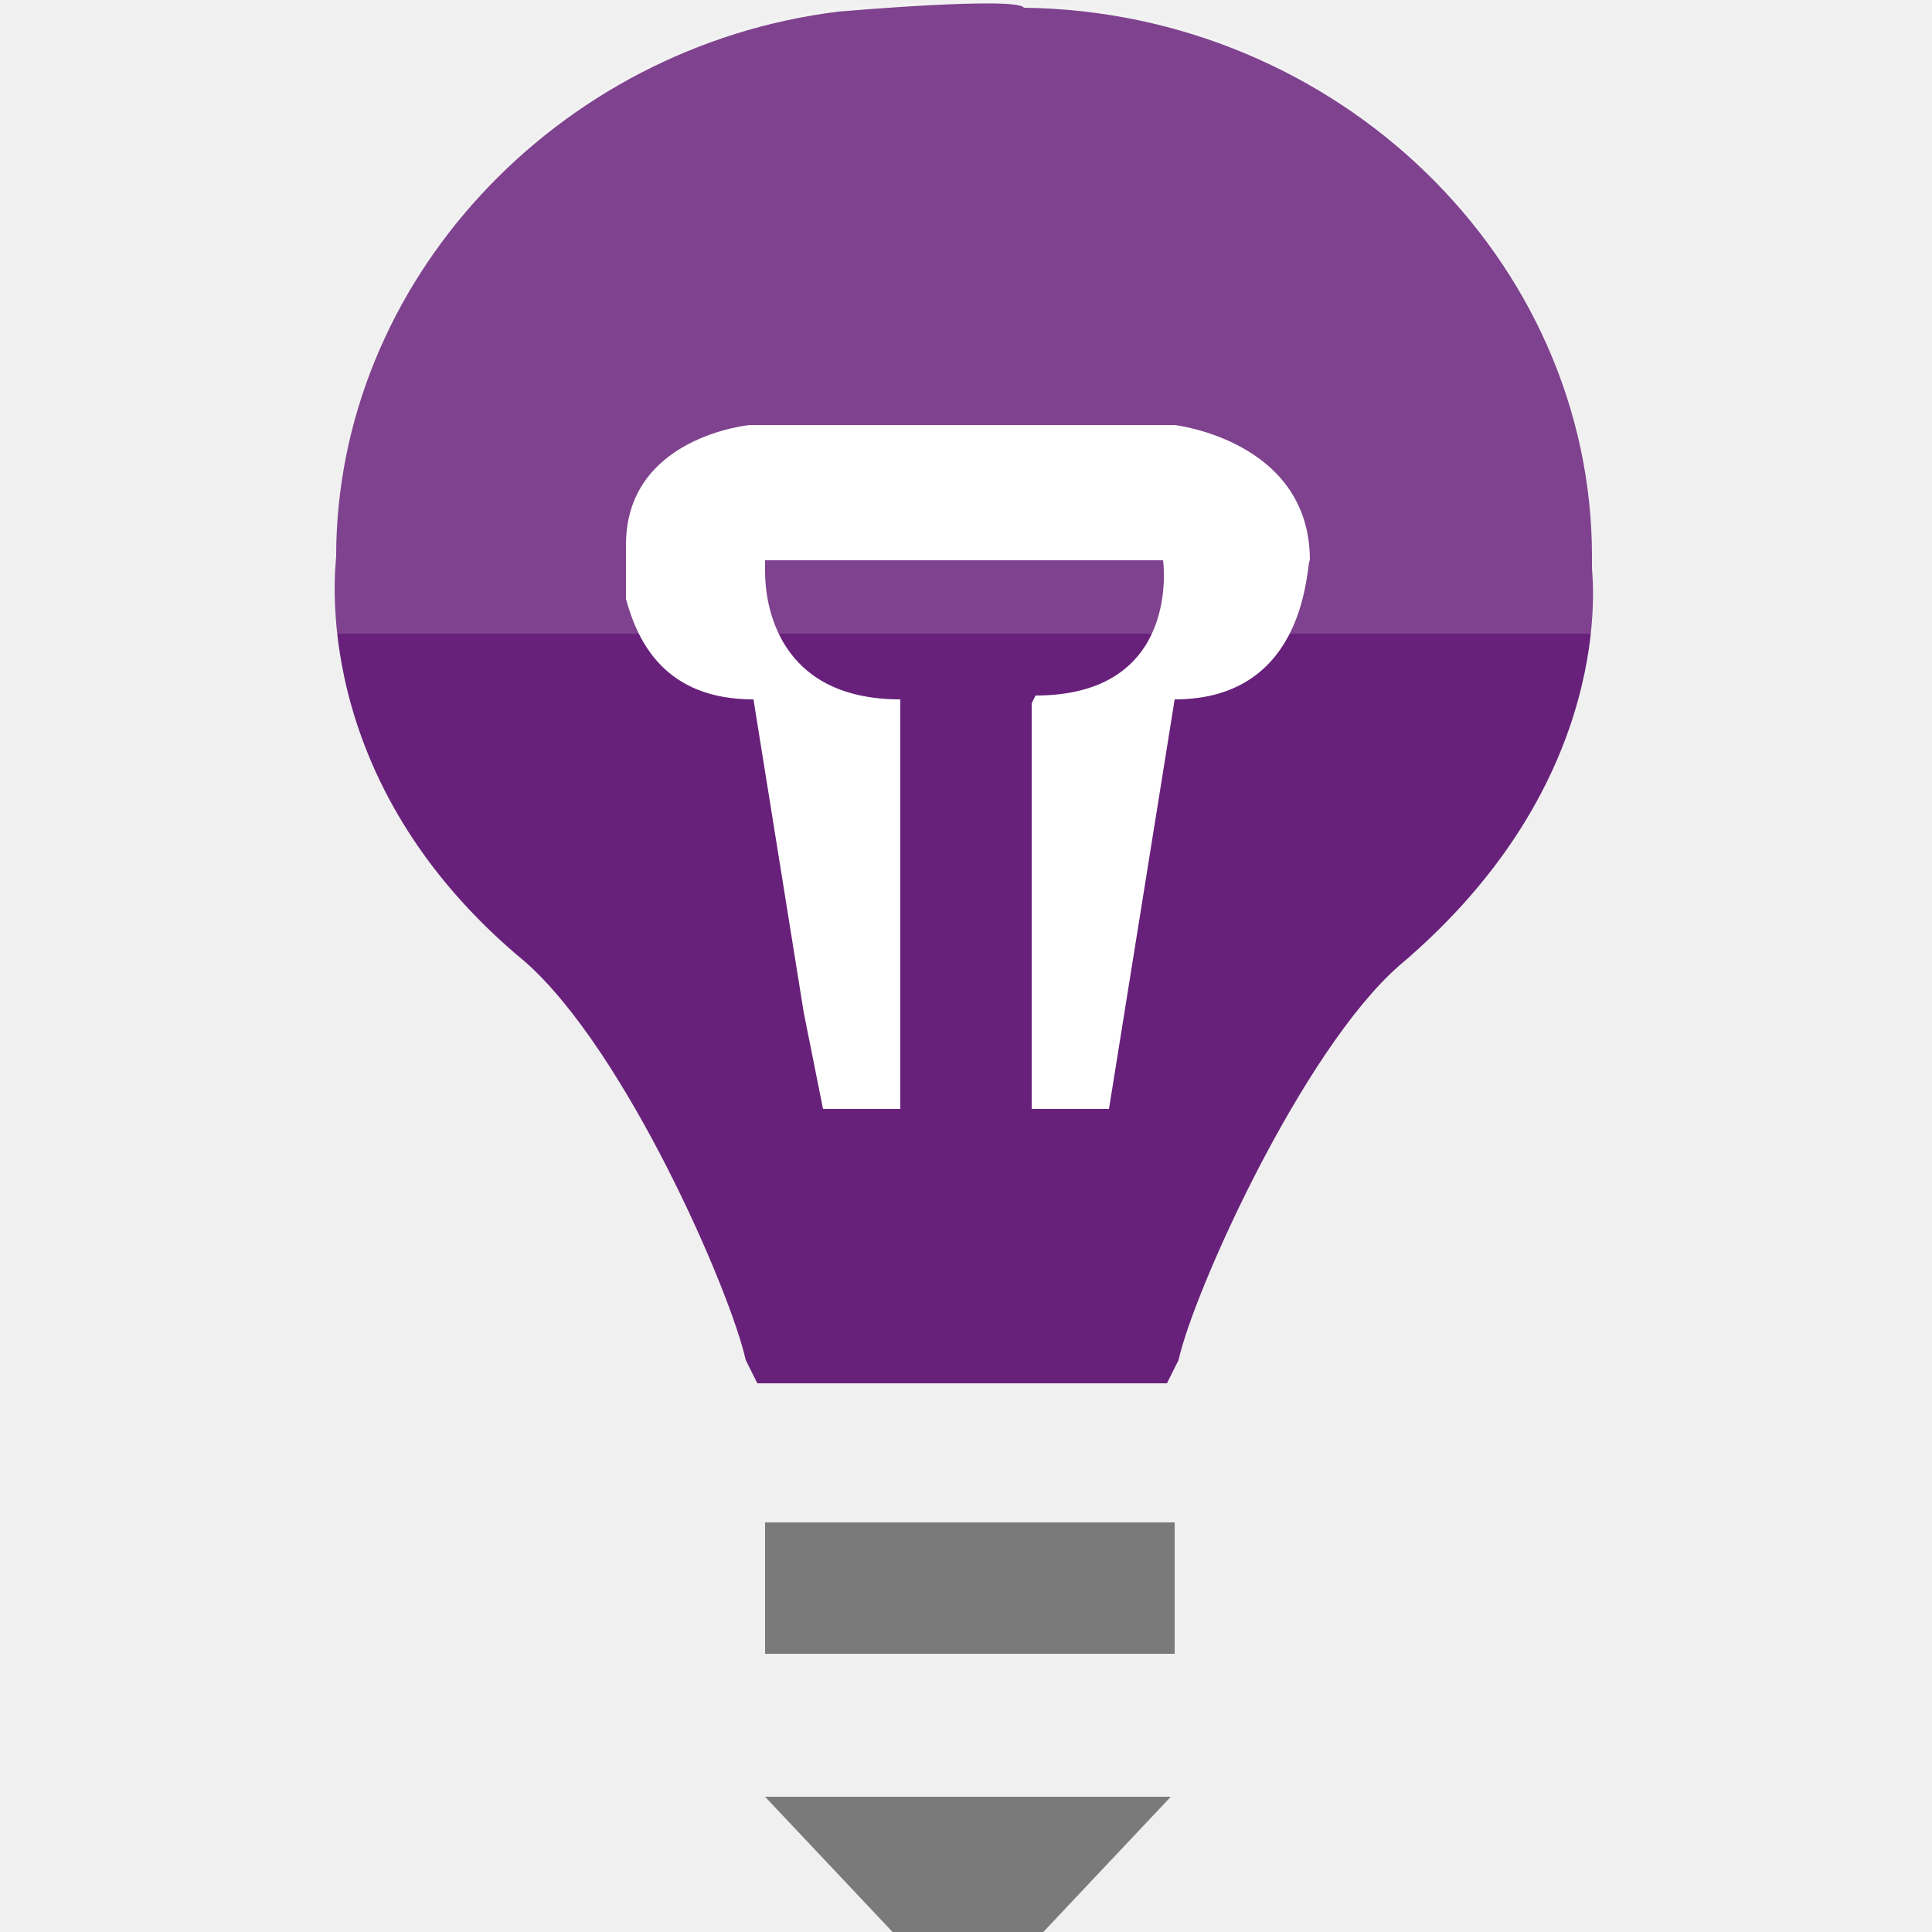
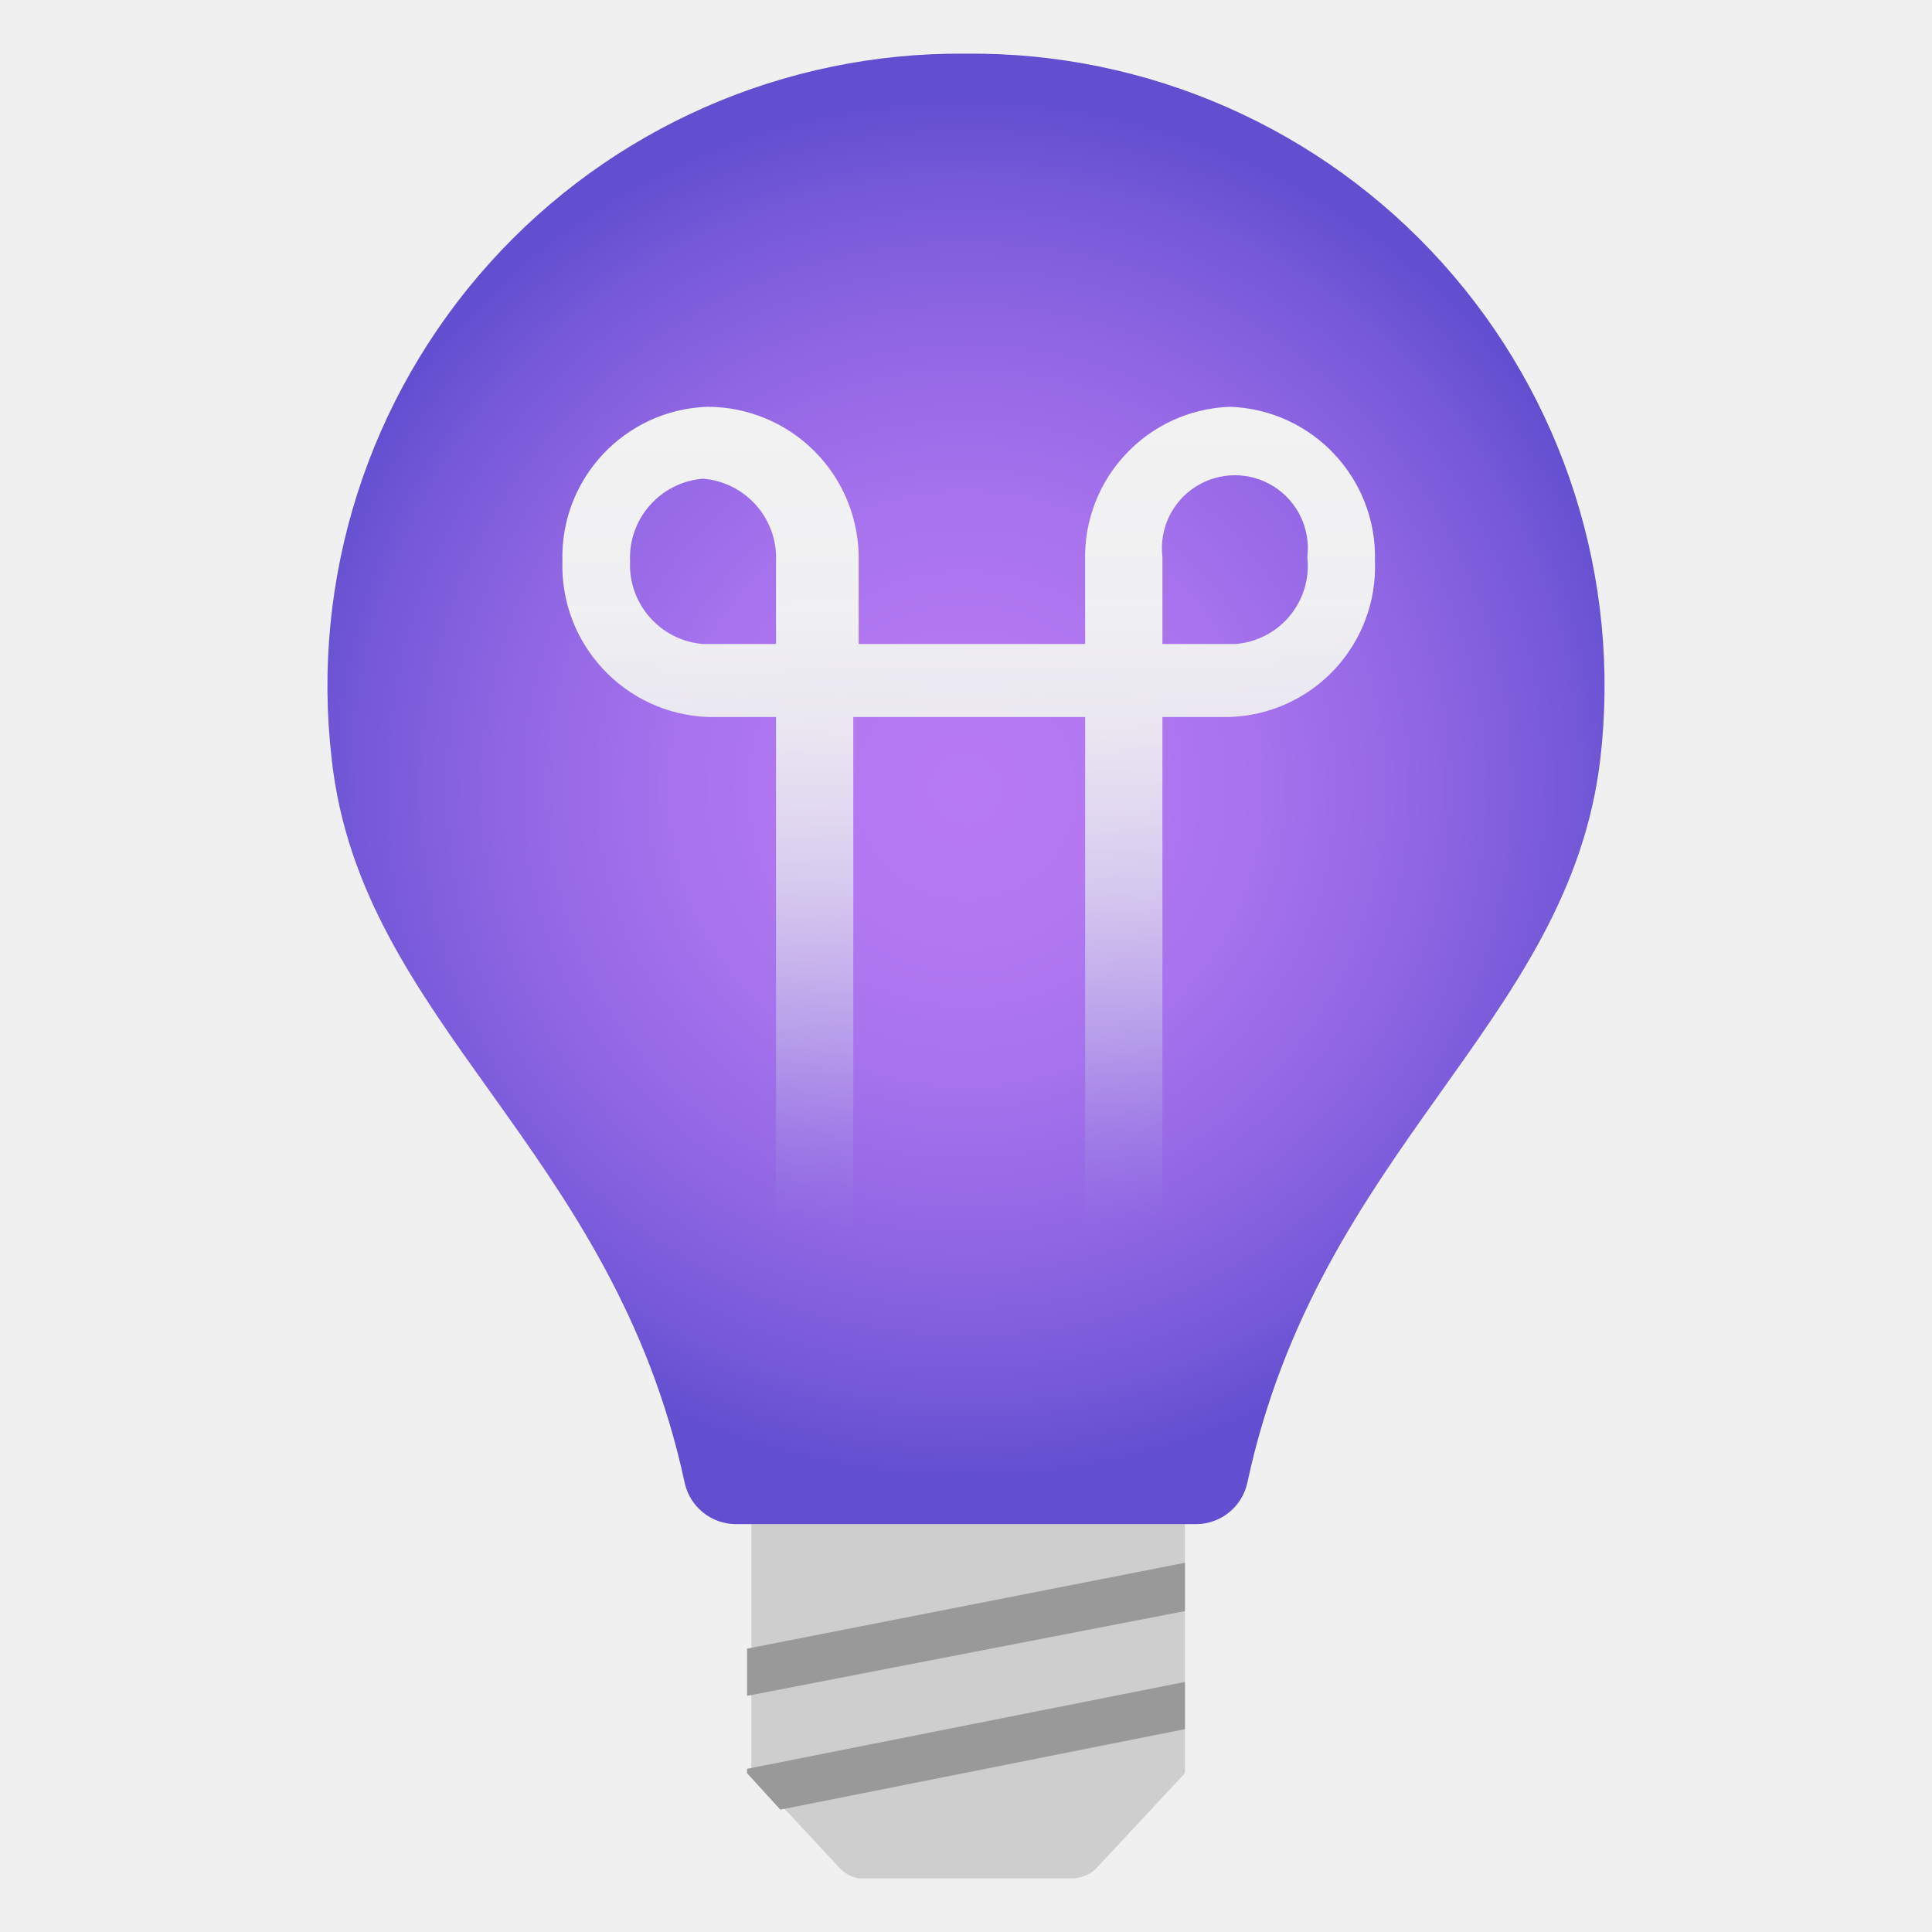
- <svg xmlns="http://www.w3.org/2000/svg" viewBox="0 0 50 50" class="msportalfx-svg-placeholder" role="presentation" focusable="false" aria-hidden="true">
-   <style type="text/css">
-     .msportalfx-svg-c04 {
-       fill: #7a7a7a;
-     }
-     .msportalfx-svg-c20 {
-       fill: #68217a;
-     }
-     .msportalfx-svg-c01 {
-       fill: #fff;
-     }
-     .msportalfx-svg-c01 {
-       fill: #fff;
-     }
-   </style>
-   <g>
-     <path d="M19.8 39.4h10.6v3.4H19.8zM23.1 50H27l3.3-3.5H19.8z" class="msportalfx-svg-c04" />
-     <path d="M41.2 14.7v-.3C41.2 6.7 34.6.3 26.5.2c-.2-.3-4.8.1-4.8.1-7.3.9-13 7-13 14.1 0 .2-.8 5.8 4.9 10.5 2.6 2.3 5.3 8.5 5.7 10.3l.3.6h10.6l.3-.6c.4-1.8 3.2-8 5.7-10.2 5.7-4.8 5-10.1 5-10.3z" class="msportalfx-svg-c20" />
-     <path d="M30.4 18.1l-1.7 10.6h-2V18.2l.1-.2c3.8 0 3.3-3.5 3.3-3.5H19.8v.3c0 .8.3 3.3 3.5 3.3v10.6h-2l-.5-2.5-1.3-8.1c-2.3 0-3-1.5-3.3-2.6v-1.4c0-2.8 3.2-3.1 3.2-3.1h11s3.5.4 3.5 3.5c-.1 0 0 3.6-3.5 3.6z" class="msportalfx-svg-c01" />
-     <path opacity="0.15" d="M41.2 16.4c.1-1 0-1.7 0-1.8v-.3C41.2 6.6 34.6.2 26.5.1c-.2-.3-4.8.1-4.8.1-7.3.9-13 7-13 14.1 0 .1-.1.9 0 2.1h32.5z" class="msportalfx-svg-c01" />
-   </g>
+ <svg xmlns="http://www.w3.org/2000/svg" id="b6f6d99e-f330-481d-836f-ea58cc42217f" data-name="fluent_icons" width="18" height="18" viewBox="0 0 18 18">
+   <defs>
+     <radialGradient id="a7a1c431-6c6d-4a8f-9a69-8da437e5b0c5" cx="9" cy="7.35" r="6.42" gradientUnits="userSpaceOnUse">
+       <stop offset="0" stop-color="#b77af4" />
+       <stop offset="0.21" stop-color="#b378f2" />
+       <stop offset="0.43" stop-color="#a672ed" />
+       <stop offset="0.65" stop-color="#9267e4" />
+       <stop offset="0.88" stop-color="#7559d8" />
+       <stop offset="1" stop-color="#624fd0" />
+     </radialGradient>
+     <linearGradient id="ec0c4f0d-5c8e-4882-96a1-89d61808eb49" x1="9.02" y1="3.91" x2="9.08" y2="11.49" gradientUnits="userSpaceOnUse">
+       <stop offset="0" stop-color="#f2f2f2" />
+       <stop offset="0.23" stop-color="#f1f1f2" stop-opacity="0.99" />
+       <stop offset="0.37" stop-color="#ededf1" stop-opacity="0.95" />
+       <stop offset="0.48" stop-color="#e7e5f0" stop-opacity="0.89" />
+       <stop offset="0.58" stop-color="#dedbee" stop-opacity="0.81" />
+       <stop offset="0.67" stop-color="#d3ceeb" stop-opacity="0.7" />
+       <stop offset="0.76" stop-color="#c4bee8" stop-opacity="0.57" />
+       <stop offset="0.84" stop-color="#b4abe5" stop-opacity="0.41" />
+       <stop offset="0.92" stop-color="#a095e1" stop-opacity="0.22" />
+       <stop offset="0.99" stop-color="#8b7ddc" stop-opacity="0.02" />
+       <stop offset="1" stop-color="#897bdc" stop-opacity="0" />
+     </linearGradient>
+   </defs>
+   <path d="M10.23,17.39l.81-.87V14.2H7v2.32l.81.87A.32.32,0,0,0,8,17.5h2A.32.32,0,0,0,10.23,17.39Z" fill="#cecece" />
+   <path d="M9,.5A5.89,5.89,0,0,0,3.09,7.07c.27,2.47,2.62,3.62,3.29,6.75a.49.49,0,0,0,.47.38h4.3a.49.49,0,0,0,.47-.38c.67-3.13,3-4.28,3.29-6.75A5.89,5.89,0,0,0,9,.5ZM7,14.2" fill="url(#a7a1c431-6c6d-4a8f-9a69-8da437e5b0c5)" />
+   <path d="M11.46,3.79a1.4,1.4,0,0,0-1.35,1.44V6H8V5.23A1.41,1.41,0,0,0,6.59,3.79,1.4,1.4,0,0,0,5.24,5.23,1.41,1.41,0,0,0,6.59,6.68h.64v6a.36.36,0,0,0,.72,0v-6h2.16v6a.36.36,0,1,0,.72,0v-6h.63a1.4,1.4,0,0,0,1.35-1.45A1.4,1.4,0,0,0,11.46,3.79ZM7.23,6H6.55a.74.74,0,0,1-.68-.77.74.74,0,0,1,.68-.77.74.74,0,0,1,.68.77Zm4.28,0h-.68V5.19a.68.68,0,1,1,1.35,0A.73.73,0,0,1,11.51,6Z" fill="url(#ec0c4f0d-5c8e-4882-96a1-89d61808eb49)" />
+   <polygon points="6.96 15.8 11.04 15.01 11.04 14.56 6.96 15.36 6.96 15.8" fill="#999" />
+   <polygon points="11.04 16.11 11.04 15.67 6.96 16.48 6.96 16.52 7.27 16.86 11.04 16.11" fill="#999" />
</svg>
